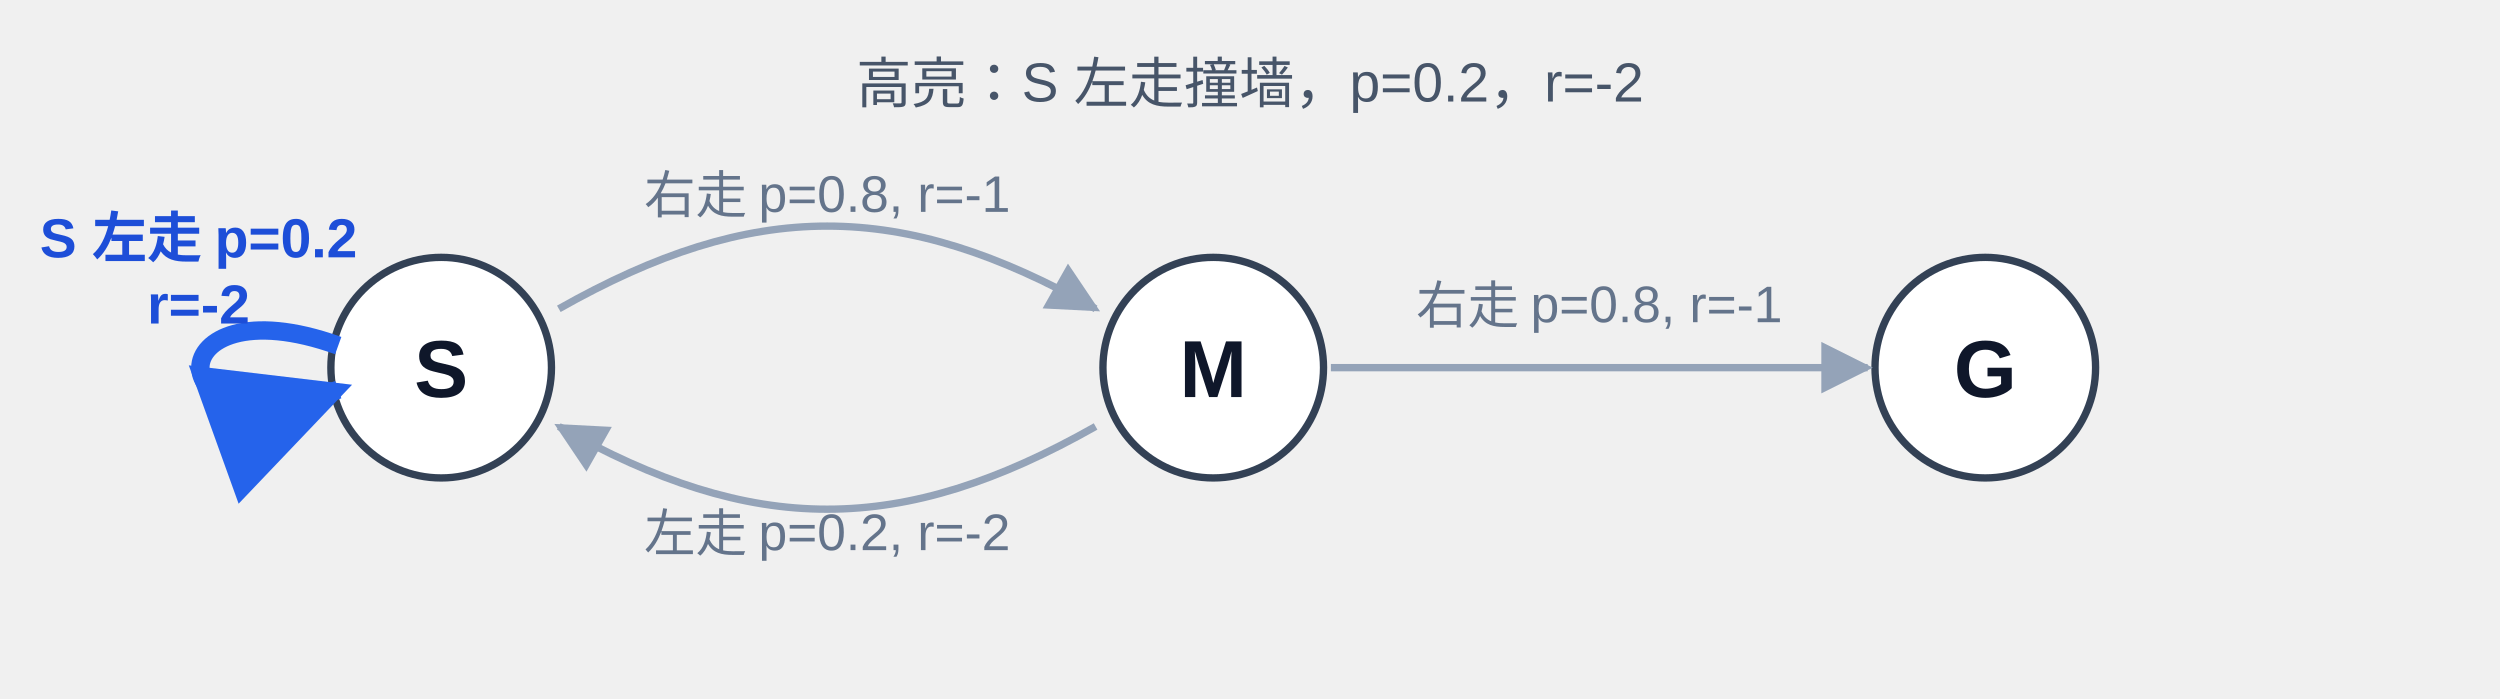
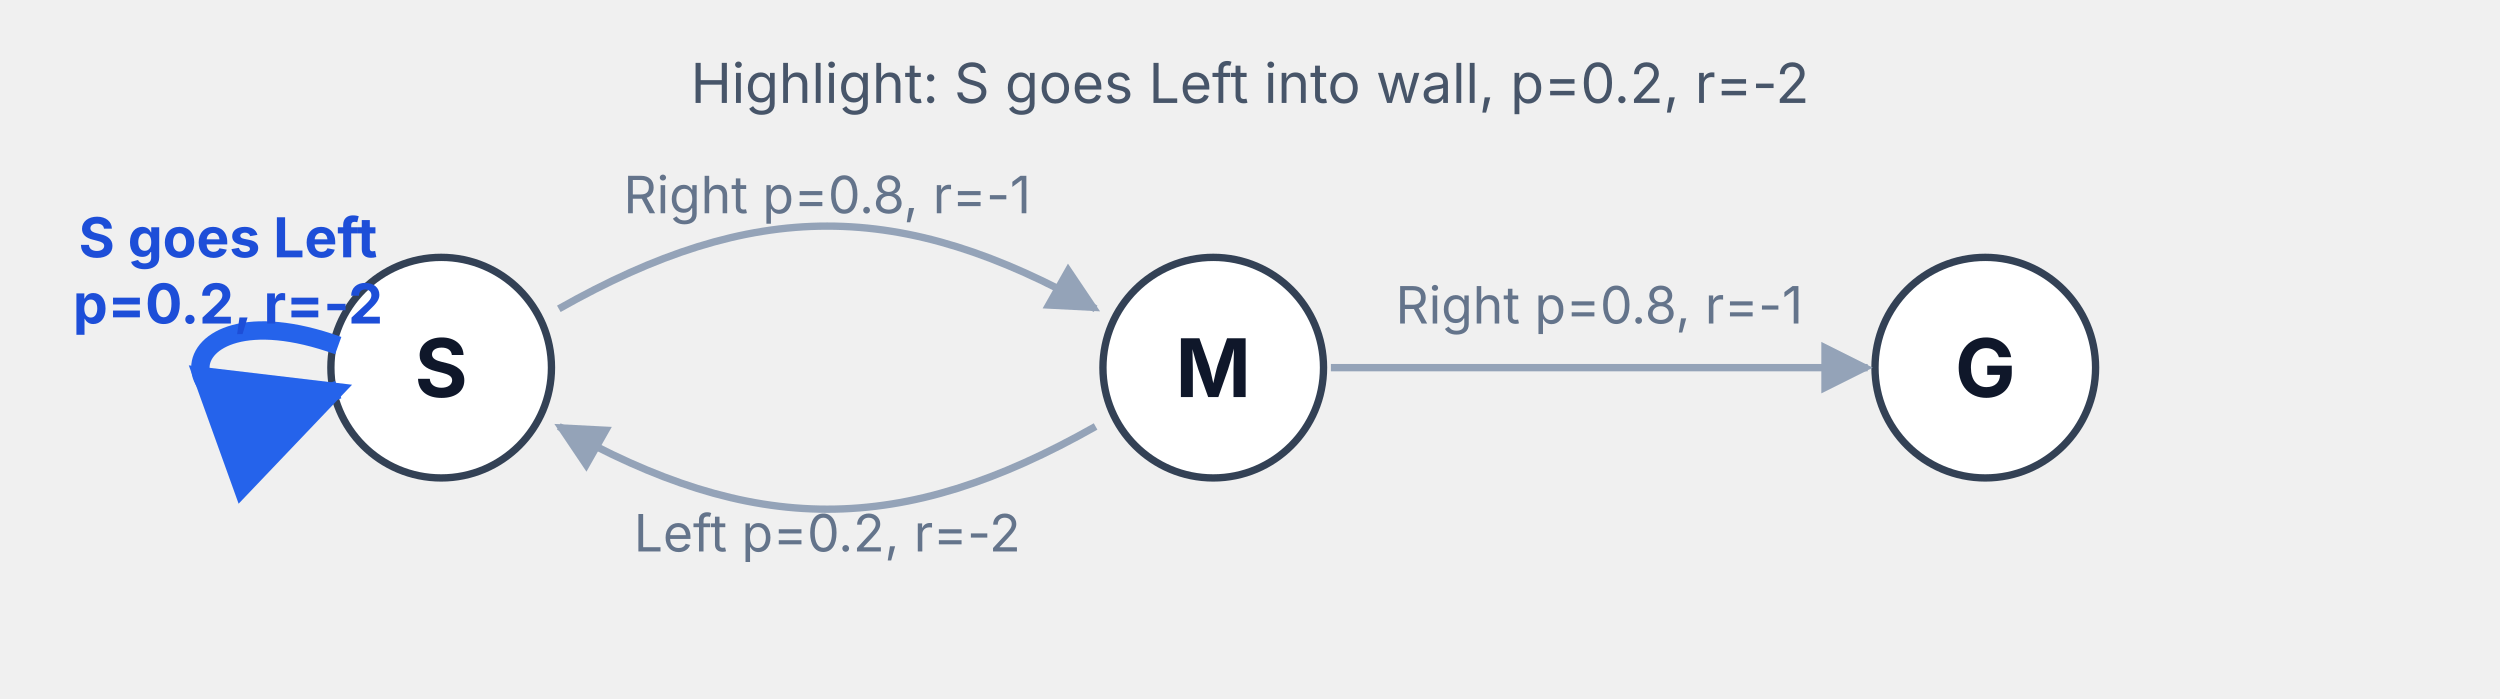
<svg xmlns="http://www.w3.org/2000/svg" width="680" height="190" viewBox="0 0 680 190" role="img" aria-labelledby="title desc">
  <defs>
    <marker id="arrow-gray" viewBox="0 0 10 10" refX="9" refY="5" markerWidth="7" markerHeight="7" orient="auto-start-reverse">
      <path d="M 0 0 L 10 5 L 0 10 z" fill="#94a3b8" />
    </marker>
    <marker id="arrow-blue" viewBox="0 0 10 10" refX="9" refY="5" markerWidth="8" markerHeight="8" orient="auto-start-reverse">
      <path d="M 0 0 L 10 5 L 0 10 z" fill="#2563eb" />
    </marker>
  </defs>
-   <g font-family="Arial, 'Noto Sans SC', sans-serif">
-     <text x="340" y="28" text-anchor="middle" font-size="15" fill="#475569">高亮：S 左走撞墙，p=0.2，r=-2</text>
+   <g font-family="Inter, Helvetica, Arial, sans-serif">
+     <text x="340" y="28" text-anchor="middle" font-size="15" fill="#475569">Highlight: S goes Left into wall, p=0.2, r=-2</text>
    <circle cx="120" cy="100" r="30" fill="#ffffff" stroke="#334155" stroke-width="2" />
    <text x="120" y="108" text-anchor="middle" font-size="22" font-weight="700" fill="#0f172a">S</text>
    <circle cx="330" cy="100" r="30" fill="#ffffff" stroke="#334155" stroke-width="2" />
    <text x="330" y="108" text-anchor="middle" font-size="22" font-weight="700" fill="#0f172a">M</text>
    <circle cx="540" cy="100" r="30" fill="#ffffff" stroke="#334155" stroke-width="2" />
    <text x="540" y="108" text-anchor="middle" font-size="22" font-weight="700" fill="#0f172a">G</text>
    <path d="M 152 84 C 205 54 245 54 298 84" fill="none" stroke="#94a3b8" stroke-width="2" marker-end="url(#arrow-gray)" />
-     <text x="225" y="58" text-anchor="middle" font-size="14" fill="#64748b">右走 p=0.8, r=-1</text>
+     <text x="225" y="58" text-anchor="middle" font-size="14" fill="#64748b">Right p=0.8, r=-1</text>
    <path d="M 298 116 C 245 146 205 146 152 116" fill="none" stroke="#94a3b8" stroke-width="2" marker-end="url(#arrow-gray)" />
-     <text x="225" y="150" text-anchor="middle" font-size="14" fill="#64748b">左走 p=0.2, r=-2</text>
+     <text x="225" y="150" text-anchor="middle" font-size="14" fill="#64748b">Left p=0.2, r=-2</text>
    <path d="M 362 100 L 508 100" fill="none" stroke="#94a3b8" stroke-width="2" marker-end="url(#arrow-gray)" />
-     <text x="435" y="88" text-anchor="middle" font-size="14" fill="#64748b">右走 p=0.8, r=-1</text>
+     <text x="435" y="88" text-anchor="middle" font-size="14" fill="#64748b">Right p=0.8, r=-1</text>
    <path d="M 92 94 C 42 76 42 124 92 106" fill="none" stroke="#2563eb" stroke-width="5" marker-end="url(#arrow-blue)" />
-     <text x="54" y="70" text-anchor="middle" font-size="15" font-weight="700" fill="#1d4ed8">S 左走 p=0.2</text>
-     <text x="54" y="88" text-anchor="middle" font-size="15" font-weight="700" fill="#1d4ed8">r=-2</text>
+     <text x="62" y="70" text-anchor="middle" font-size="15" font-weight="700" fill="#1d4ed8">S goes Left</text>
+     <text x="62" y="88" text-anchor="middle" font-size="15" font-weight="700" fill="#1d4ed8">p=0.2, r=-2</text>
  </g>
</svg>
